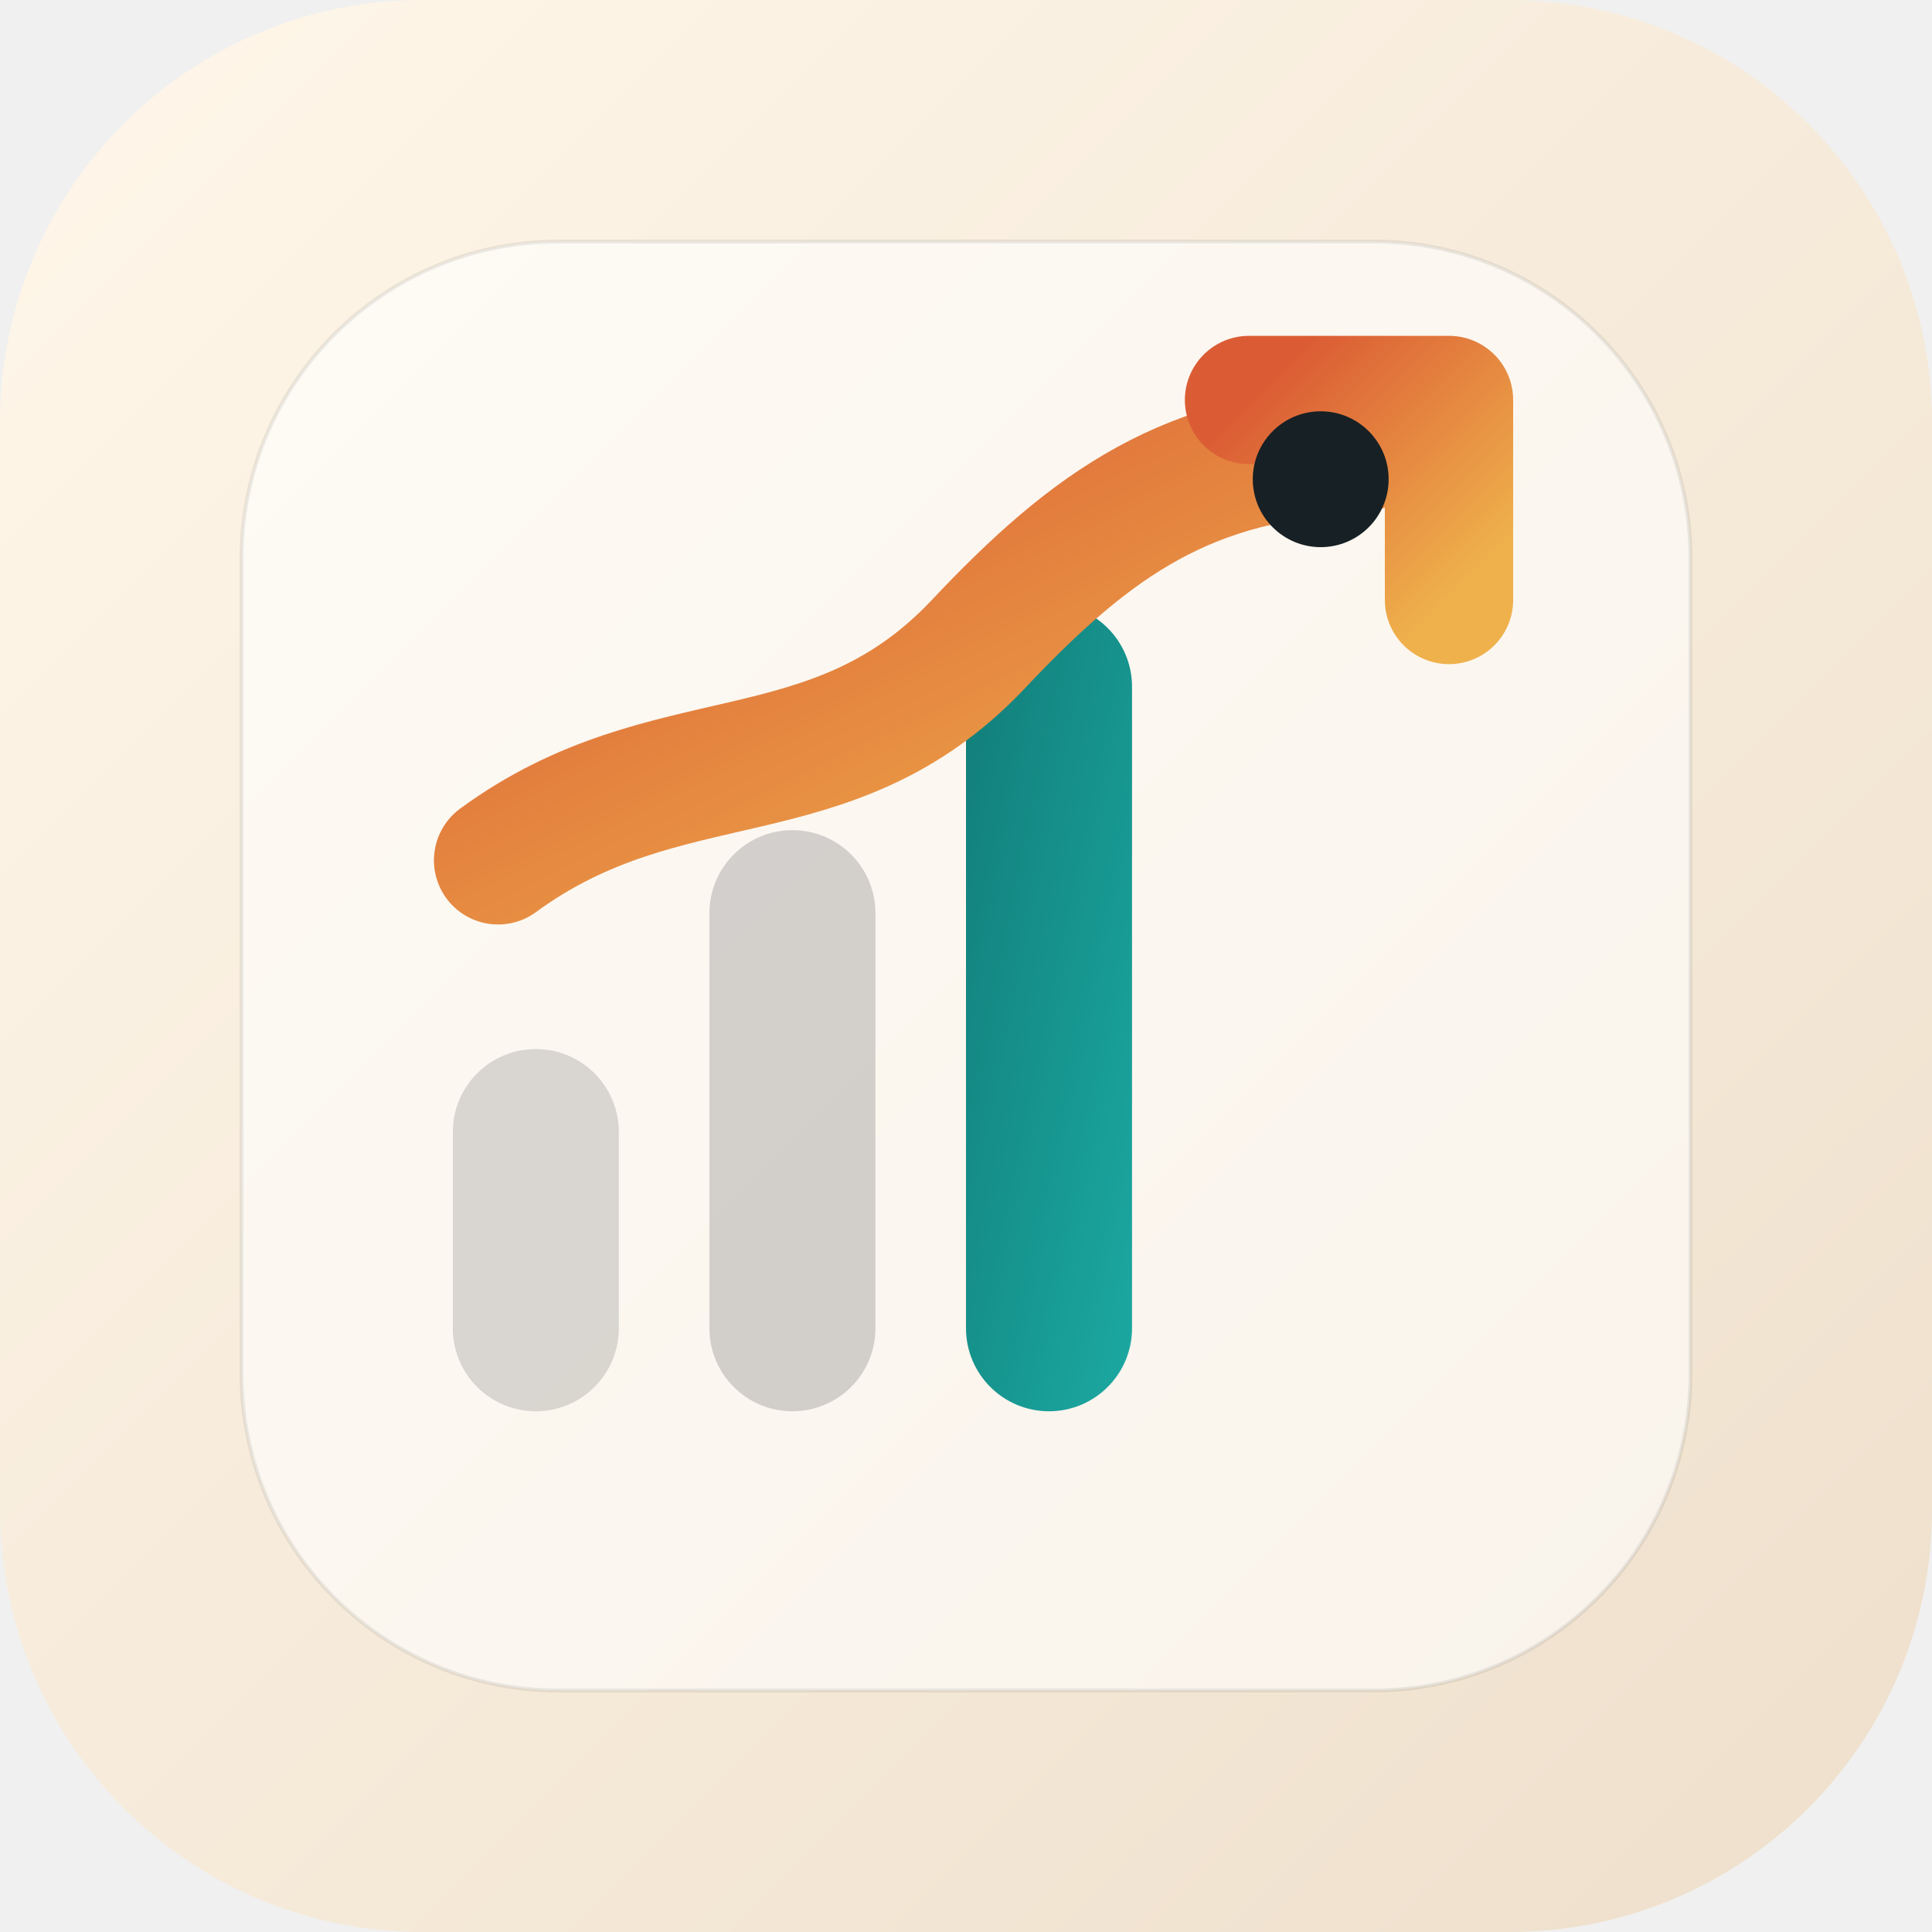
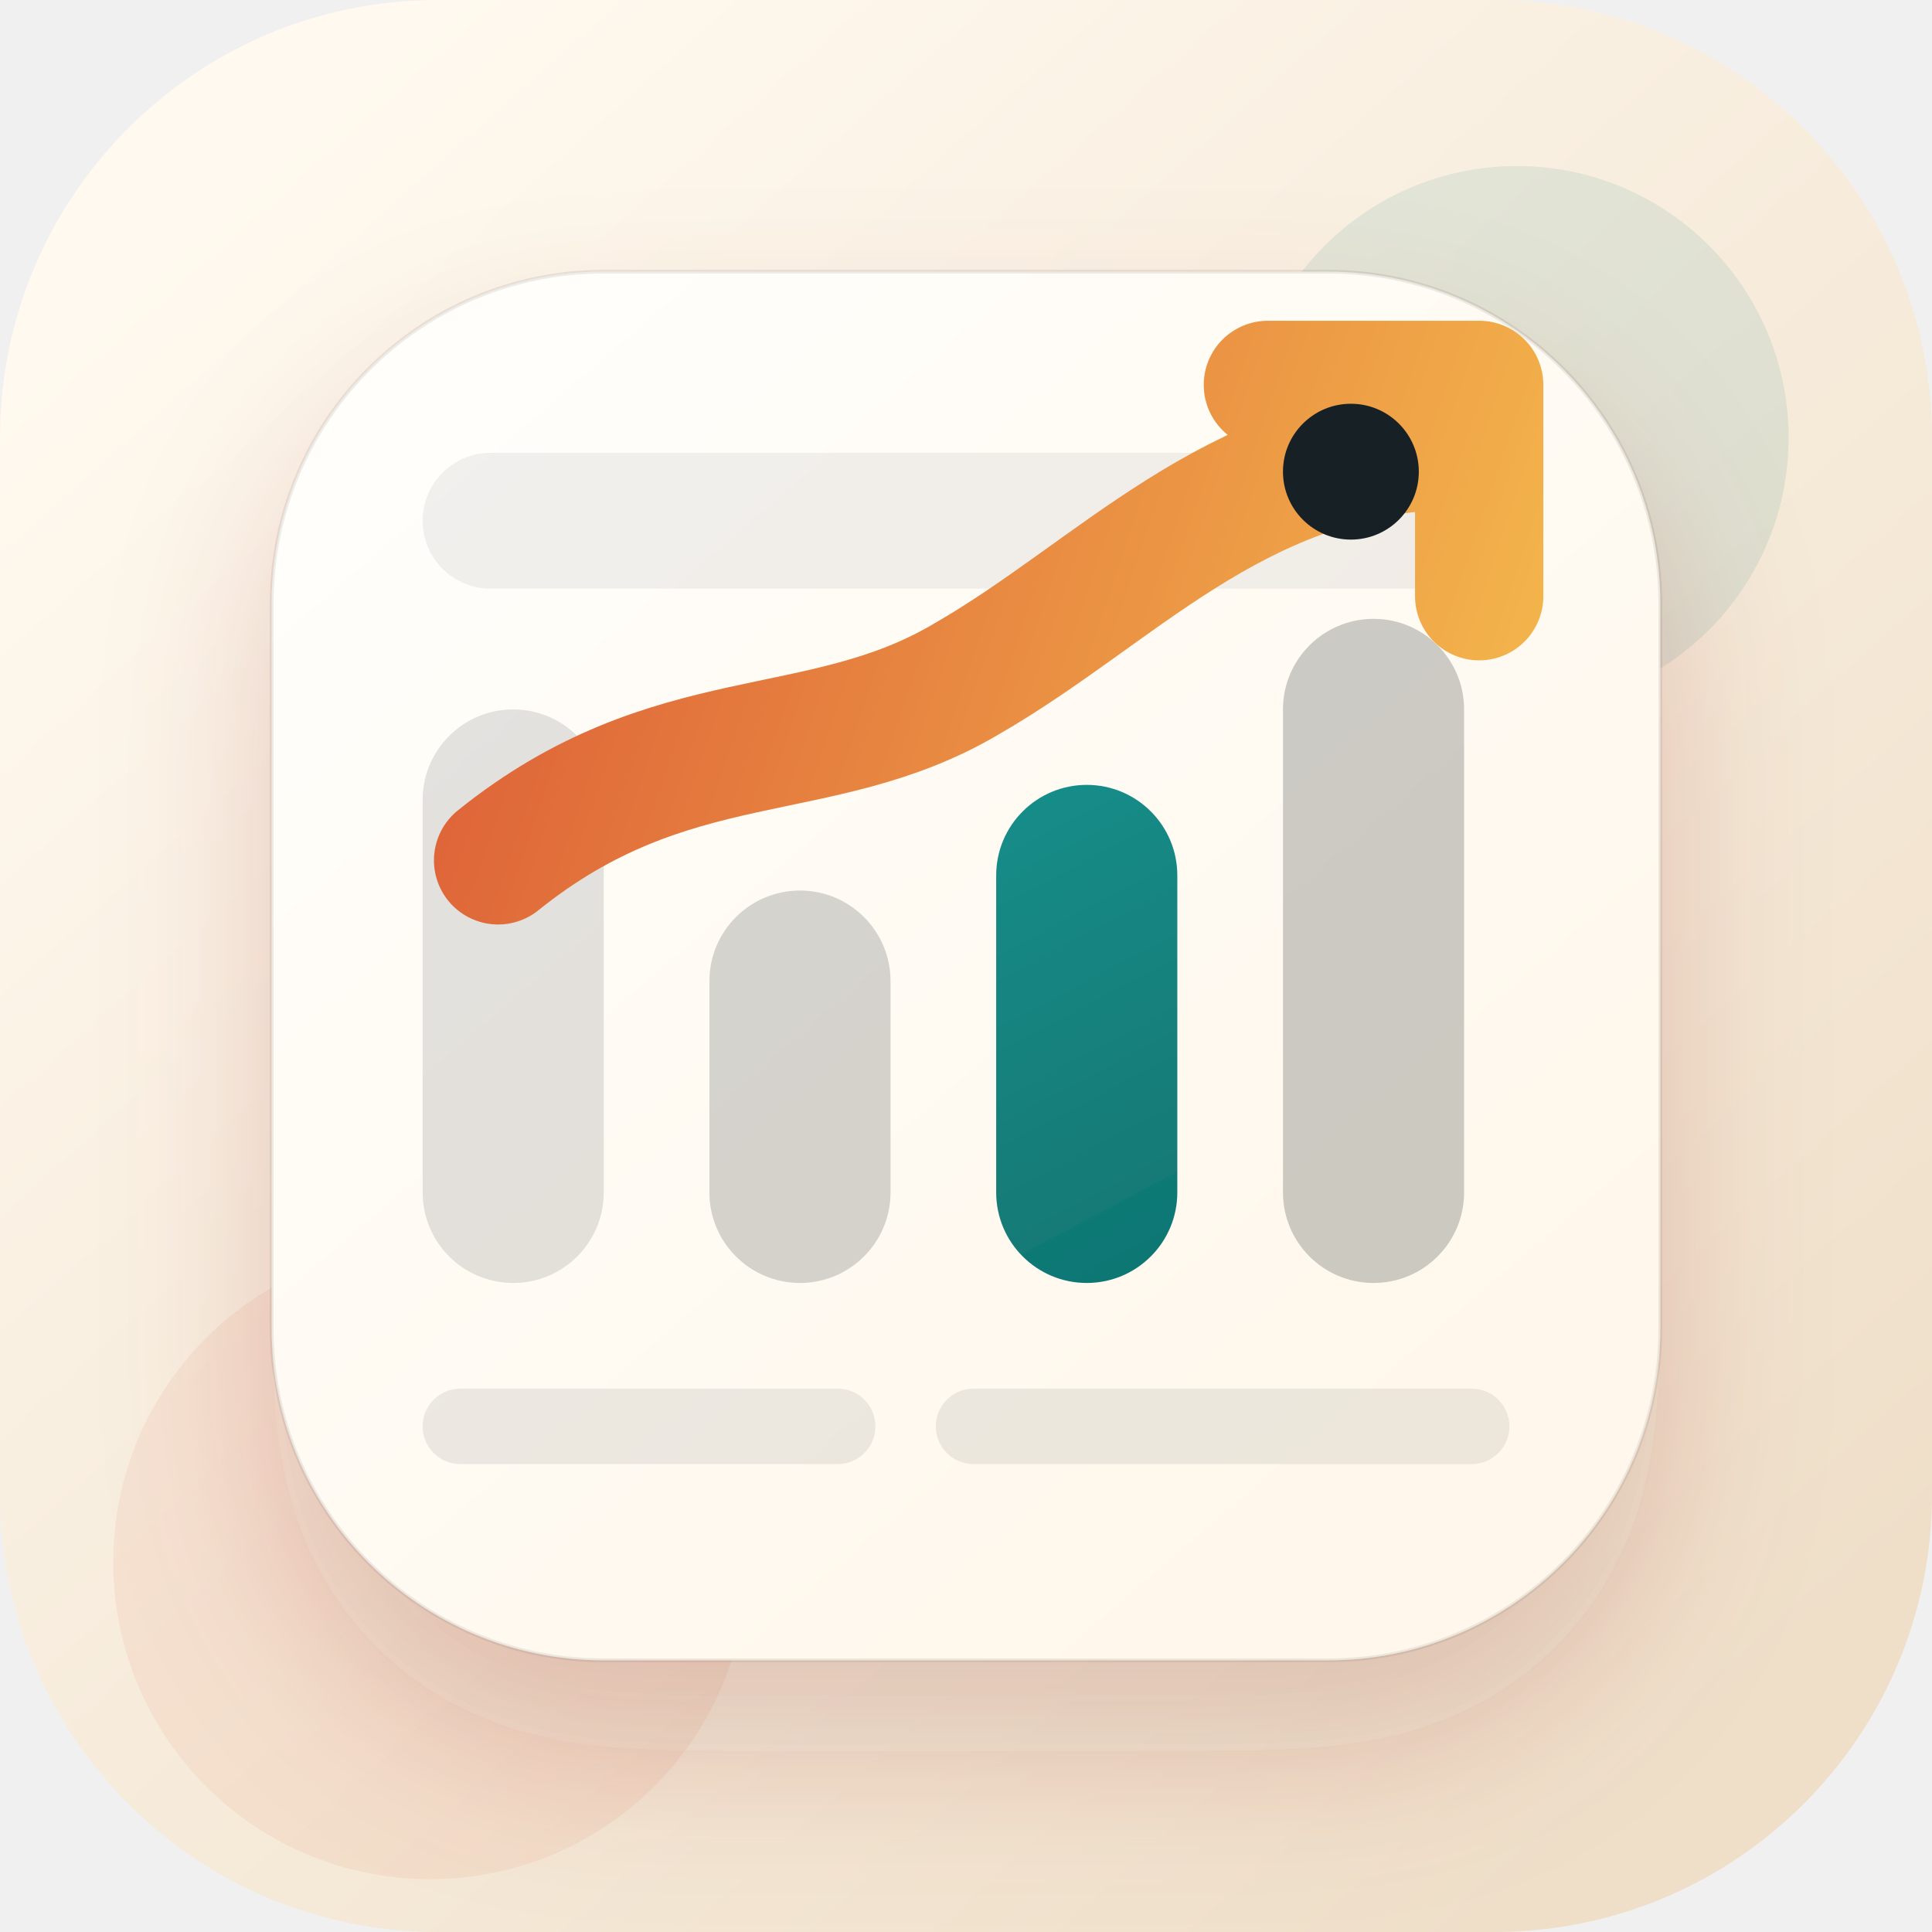
<svg xmlns="http://www.w3.org/2000/svg" viewBox="0 0 512 512" role="img" aria-labelledby="title desc">
  <defs>
-     <linearGradient id="bg" x1="0" y1="0" x2="1" y2="1">
-       <stop offset="0%" stop-color="#fff7ea" />
-       <stop offset="100%" stop-color="#eedfcb" />
+     <linearGradient id="bg" x1="66" y1="44" x2="444" y2="468" gradientUnits="userSpaceOnUse">
+       <stop offset="0" stop-color="#fff9ef" />
+       <stop offset="1" stop-color="#efdfc9" />
    </linearGradient>
-     <linearGradient id="accent" x1="0" y1="0" x2="1" y2="1">
-       <stop offset="0%" stop-color="#db5c34" />
-       <stop offset="100%" stop-color="#efb14c" />
+     <linearGradient id="card" x1="120" y1="92" x2="378" y2="392" gradientUnits="userSpaceOnUse">
+       <stop offset="0" stop-color="#fffefb" />
+       <stop offset="1" stop-color="#fff7eb" />
    </linearGradient>
-     <linearGradient id="teal" x1="0" y1="0" x2="1" y2="1">
-       <stop offset="0%" stop-color="#127c78" />
-       <stop offset="100%" stop-color="#1ba9a2" />
+     <linearGradient id="accent" x1="128" y1="150" x2="382" y2="236" gradientUnits="userSpaceOnUse">
+       <stop offset="0" stop-color="#de6238" />
+       <stop offset="1" stop-color="#f3b34b" />
    </linearGradient>
+     <linearGradient id="teal" x1="204" y1="218" x2="294" y2="388" gradientUnits="userSpaceOnUse">
+       <stop offset="0" stop-color="#17918d" />
+       <stop offset="1" stop-color="#0f6f6b" />
+     </linearGradient>
+     <filter id="shadow" x="-20%" y="-20%" width="140%" height="140%">
+       <feDropShadow dx="0" dy="24" stdDeviation="22" flood-color="#8a3026" flood-opacity="0.18" />
+     </filter>
  </defs>
-   <rect width="512" height="512" rx="112" fill="url(#bg)" />
-   <rect x="64" y="64" width="384" height="384" rx="84" fill="#fff" fill-opacity="0.58" stroke="#172024" stroke-opacity="0.08" />
-   <rect x="120" y="278" width="44" height="96" rx="22" fill="#172024" fill-opacity="0.15" />
-   <rect x="188" y="220" width="44" height="154" rx="22" fill="#172024" fill-opacity="0.18" />
-   <rect x="256" y="160" width="44" height="214" rx="22" fill="url(#teal)" />
-   <path d="M132 228 C177 195 220 212 259 171 C290 138 315 121 360 119" fill="none" stroke="url(#accent)" stroke-width="34" stroke-linecap="round" />
-   <path d="M331 106 L384 106 L384 159" fill="none" stroke="url(#accent)" stroke-width="34" stroke-linecap="round" stroke-linejoin="round" />
-   <circle cx="350" cy="127" r="18" fill="#172024" />
+   <rect width="512" height="512" rx="116" fill="url(#bg)" />
+   <circle cx="402" cy="116" r="72" fill="#127c78" fill-opacity="0.1" />
+   <circle cx="114" cy="414" r="84" fill="#db5c34" fill-opacity="0.08" />
+   <g filter="url(#shadow)">
+     <rect x="72" y="72" width="368" height="368" rx="88" fill="url(#card)" stroke="#172024" stroke-opacity="0.08" />
+     <rect x="112" y="120" width="288" height="36" rx="18" fill="#172024" fill-opacity="0.06" />
+     <rect x="112" y="188" width="48" height="152" rx="24" fill="#172024" fill-opacity="0.12" />
+     <rect x="188" y="236" width="48" height="104" rx="24" fill="#172024" fill-opacity="0.18" />
+     <rect x="264" y="208" width="48" height="132" rx="24" fill="url(#teal)" />
+     <rect x="340" y="164" width="48" height="176" rx="24" fill="#172024" fill-opacity="0.22" />
+     <rect x="112" y="368" width="120" height="20" rx="10" fill="#172024" fill-opacity="0.08" />
+     <rect x="248" y="368" width="152" height="20" rx="10" fill="#172024" fill-opacity="0.08" />
+   </g>
+   <path d="M132 228 C178 191 217 203 256 180 C296 157 326 121 382 118" fill="none" stroke="url(#accent)" stroke-width="34" stroke-linecap="round" />
+   <path d="M336 102 H392 V158" fill="none" stroke="url(#accent)" stroke-width="34" stroke-linecap="round" stroke-linejoin="round" />
+   <circle cx="358" cy="125" r="18" fill="#172024" />
</svg>
